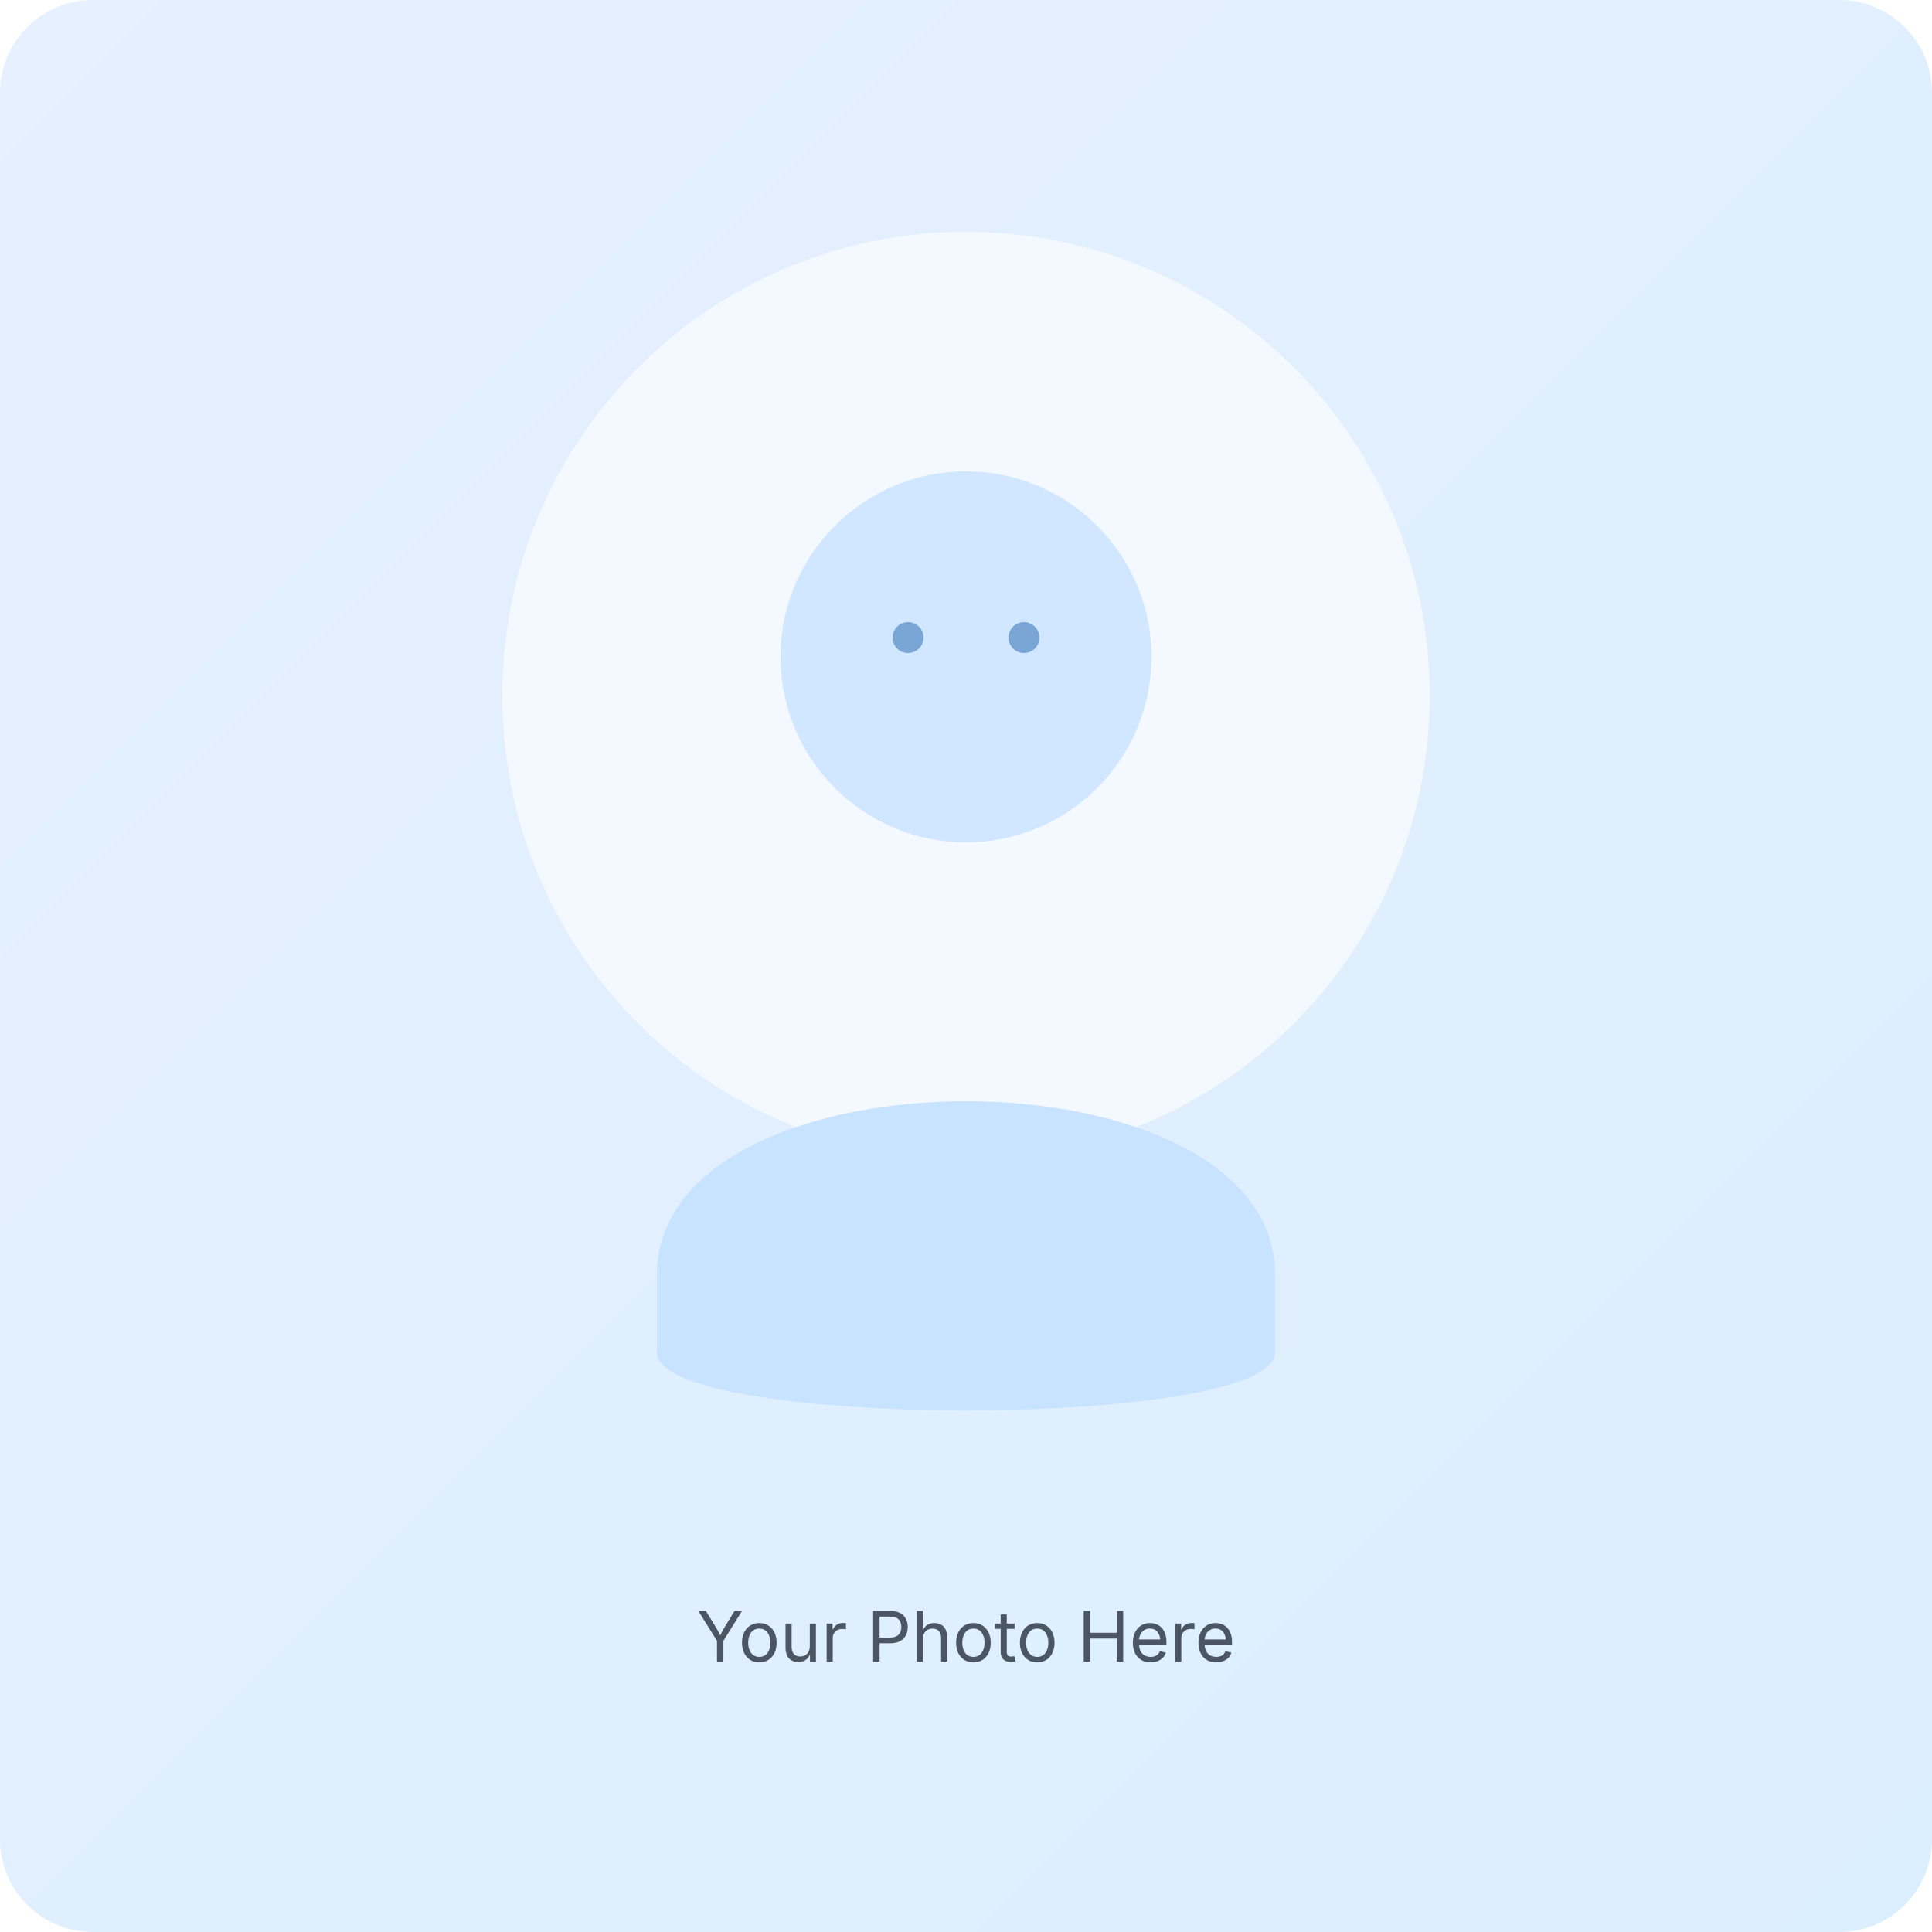
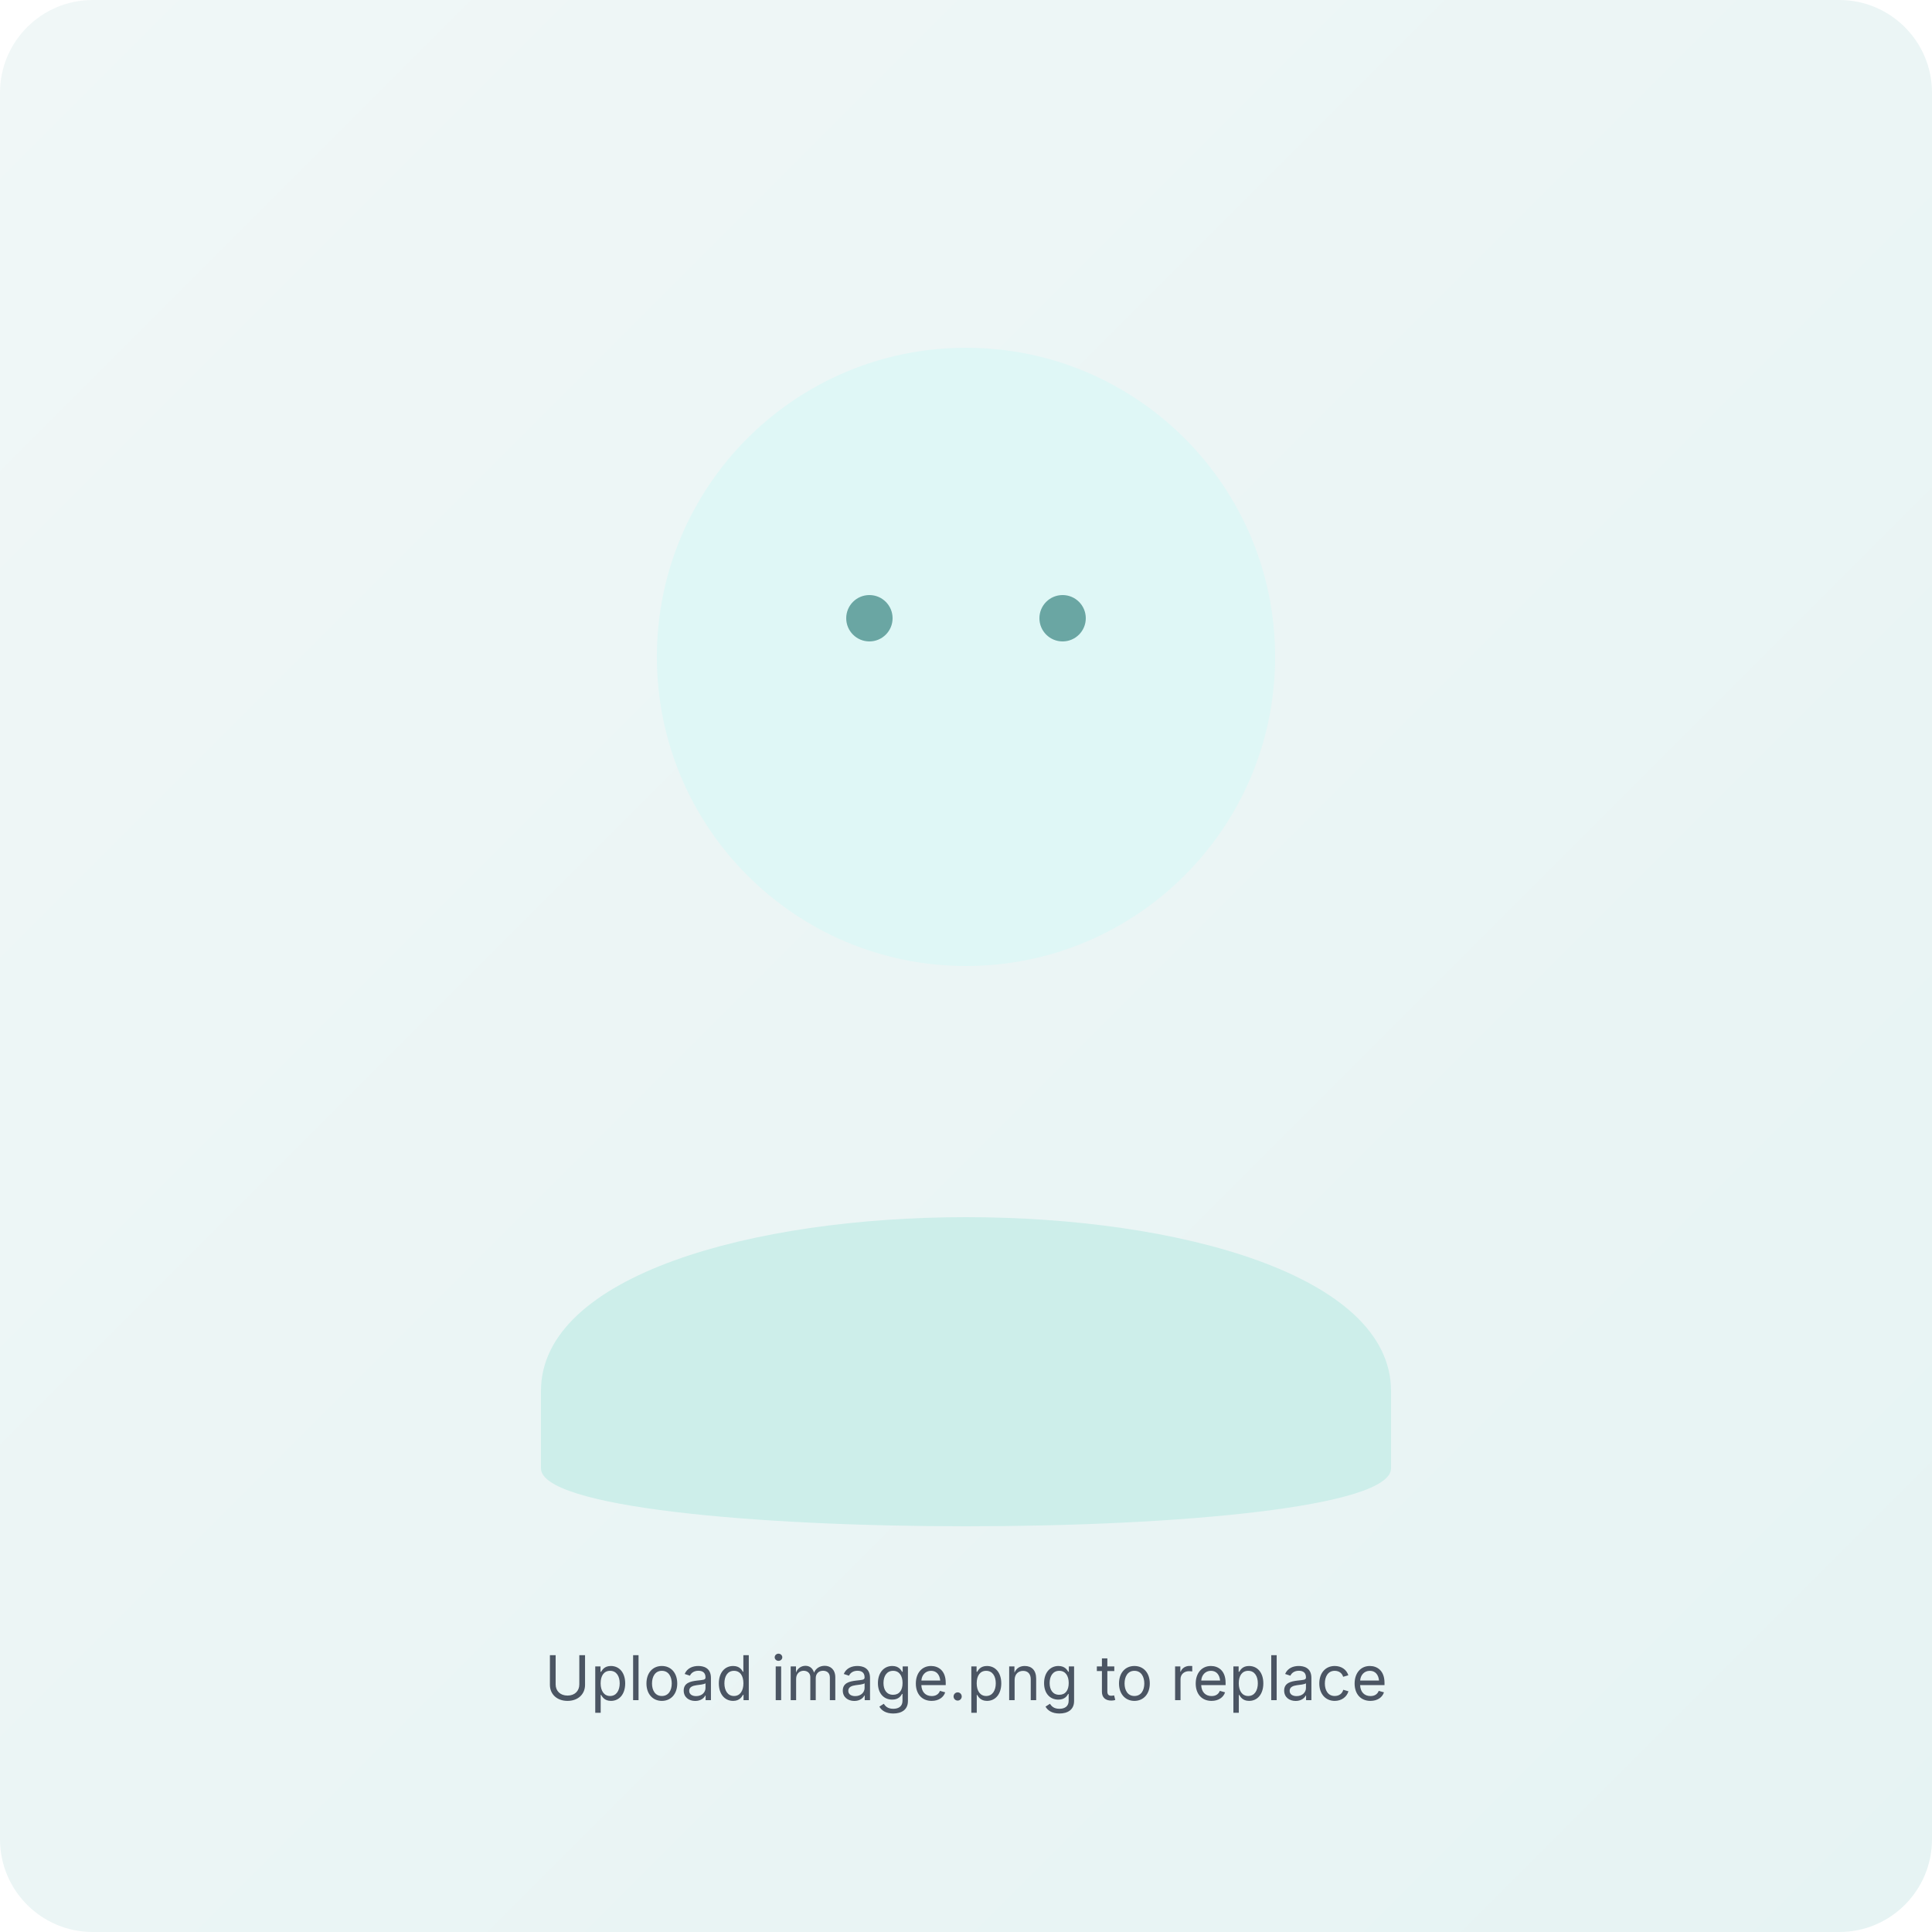
<svg xmlns="http://www.w3.org/2000/svg" width="500" height="500" viewBox="0 0 500 500" role="img" aria-label="Profile placeholder">
  <defs>
    <linearGradient id="g" x1="0" x2="1" y1="0" y2="1">
-       <stop offset="0%" stop-color="#e6f0ff" />
-       <stop offset="100%" stop-color="#dbeefe" />
+       <stop offset="0%" stop-color="#f0f7f7" />
+       <stop offset="100%" stop-color="#e6f3f3" />
    </linearGradient>
  </defs>
  <rect width="100%" height="100%" fill="url(#g)" rx="24" />
-   <circle cx="250" cy="180" r="120" fill="#f6fbff" opacity="0.9" />
-   <circle cx="250" cy="170" r="48" fill="#d0e7ff" />
-   <path d="M170 330 C170 270 330 270 330 330 L330 350 C330 370 170 370 170 350 Z" fill="#c7e3ff" />
-   <circle cx="235" cy="165" r="4" fill="#7aa6d6" />
-   <circle cx="265" cy="165" r="4" fill="#7aa6d6" />
-   <text x="250" y="430" font-family="Inter, Arial, sans-serif" font-size="18" fill="#4b5563" text-anchor="middle">Your Photo Here</text>
+   <circle cx="250" cy="170" r="80" fill="#dff7f6" />
+   <path d="M140 360 C140 300 360 300 360 360 L360 380 C360 400 140 400 140 380 Z" fill="#cdeeea" />
+   <circle cx="225" cy="160" r="6" fill="#6aa6a3" />
+   <circle cx="275" cy="160" r="6" fill="#6aa6a3" />
+   <text x="250" y="440" font-family="Inter, Arial, sans-serif" font-size="16" fill="#4b5563" text-anchor="middle">Upload image.png to replace</text>
</svg>
